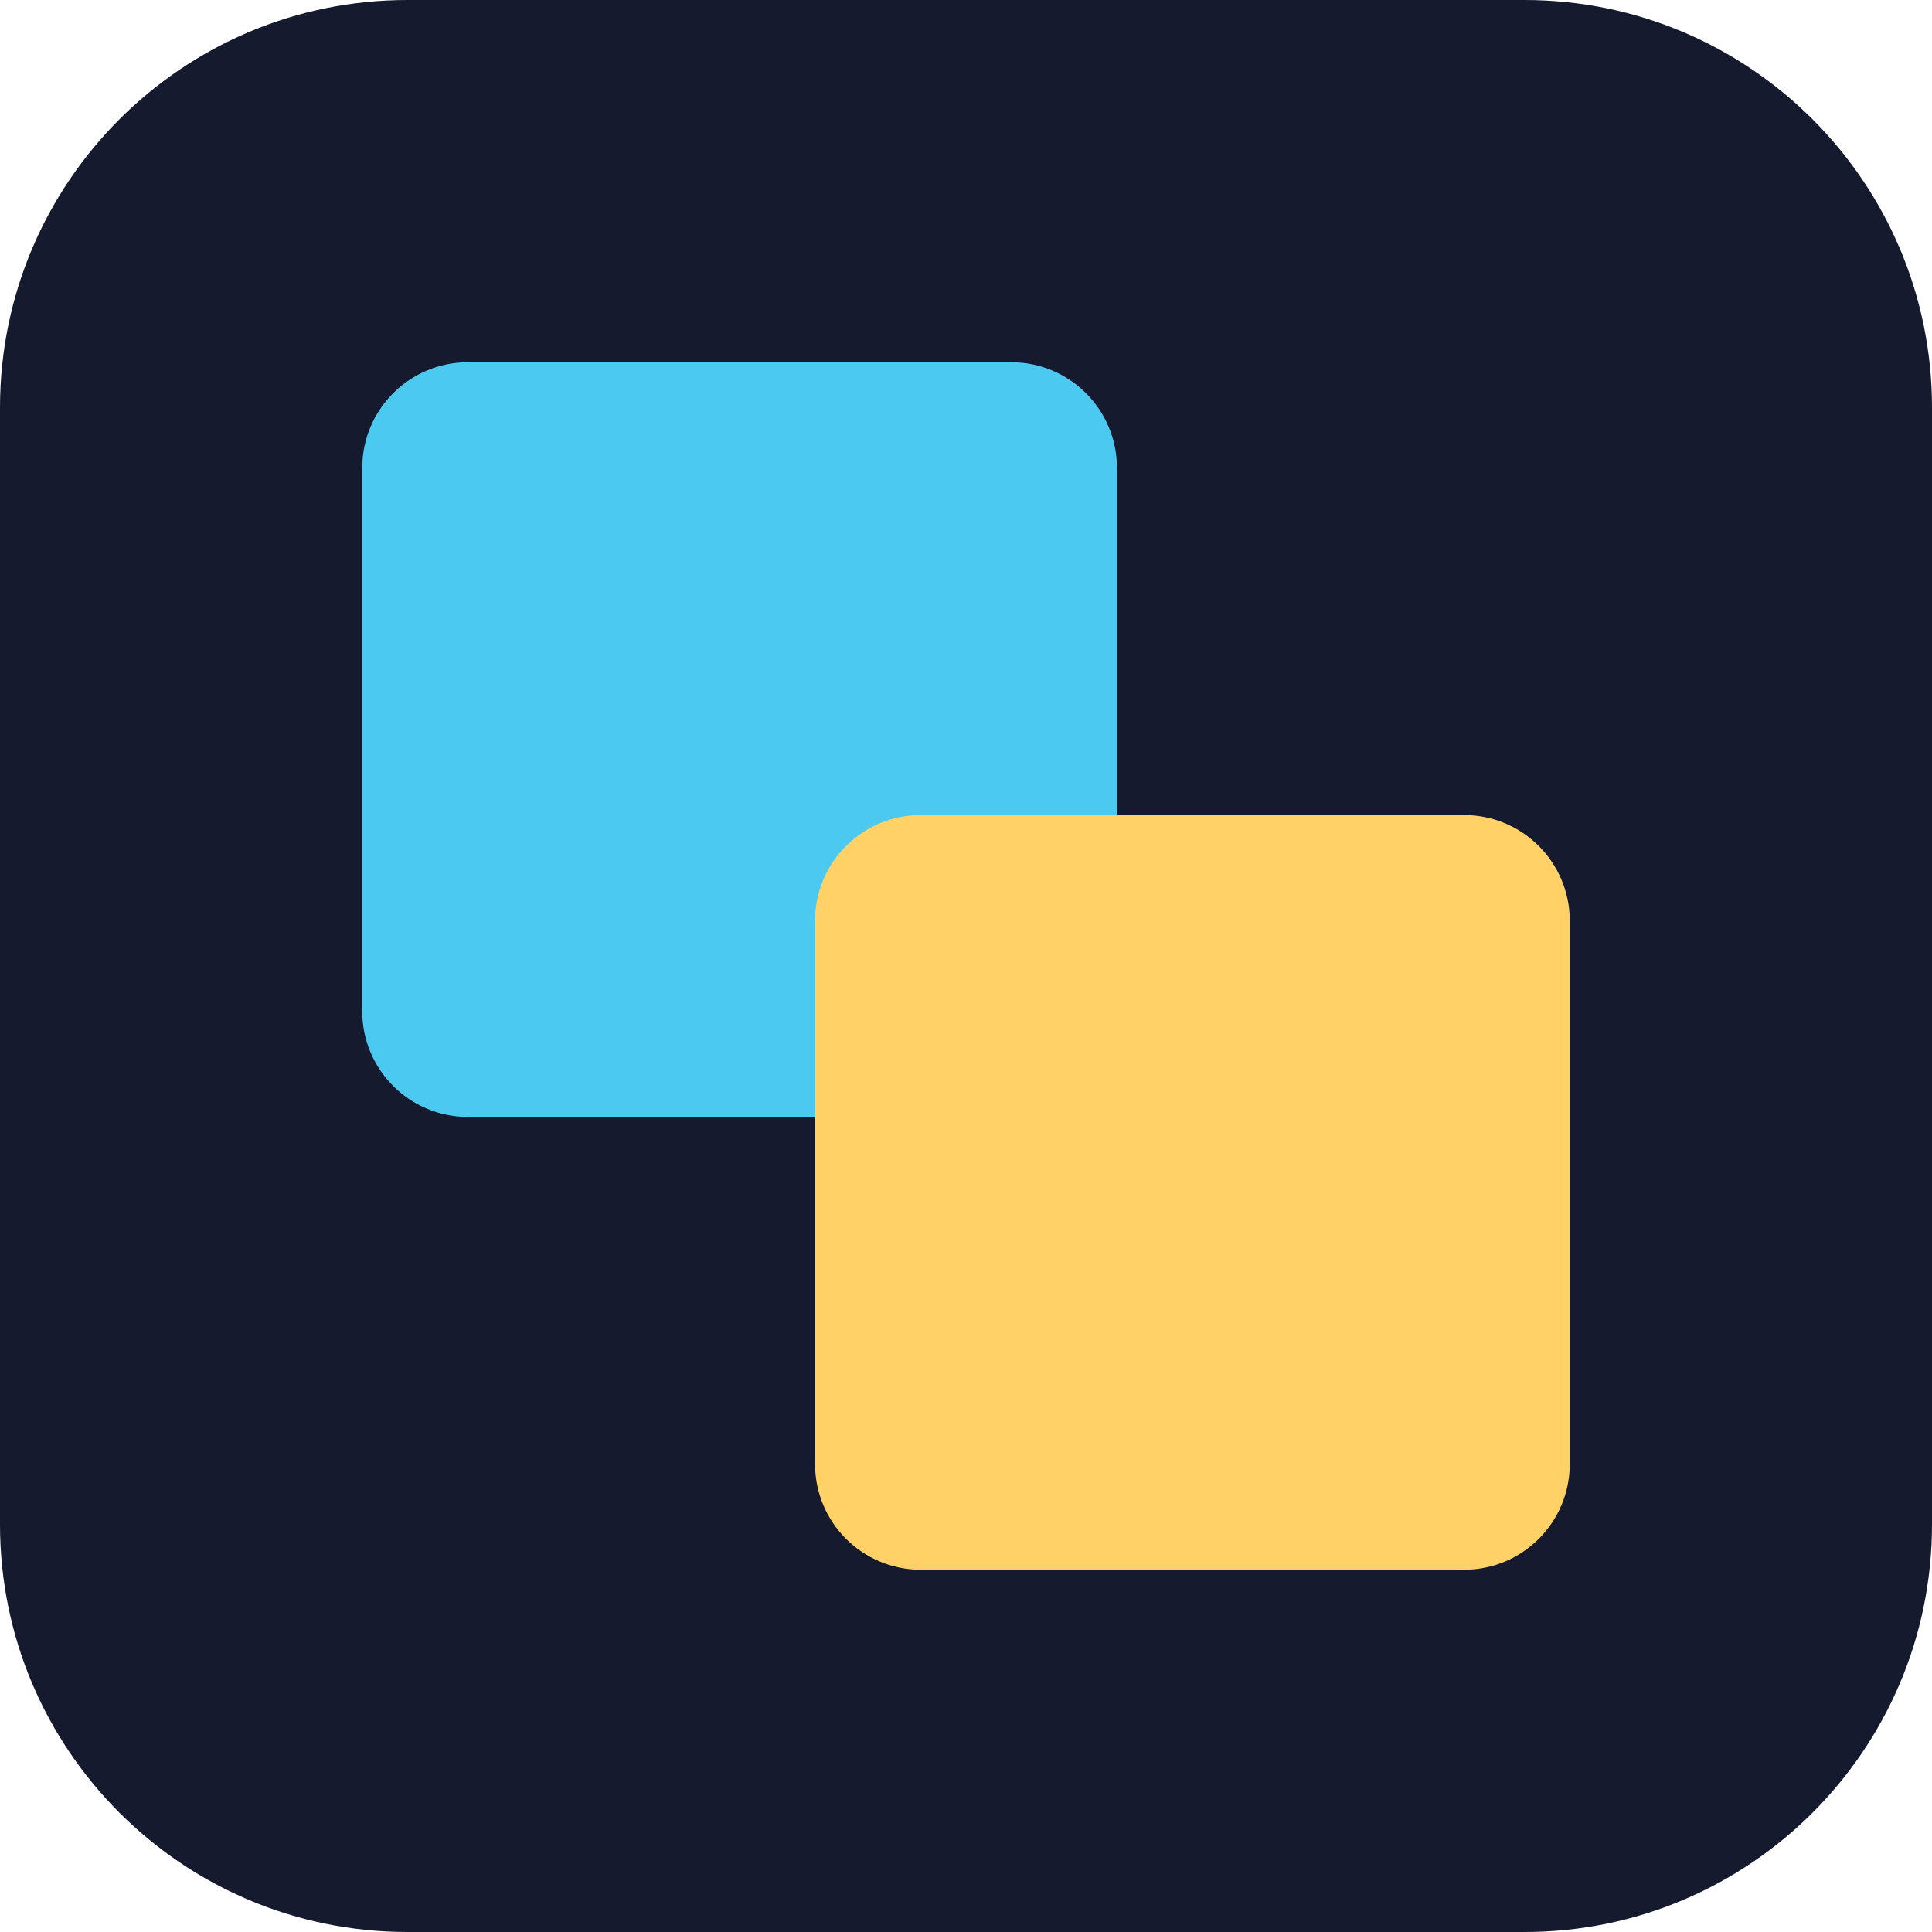
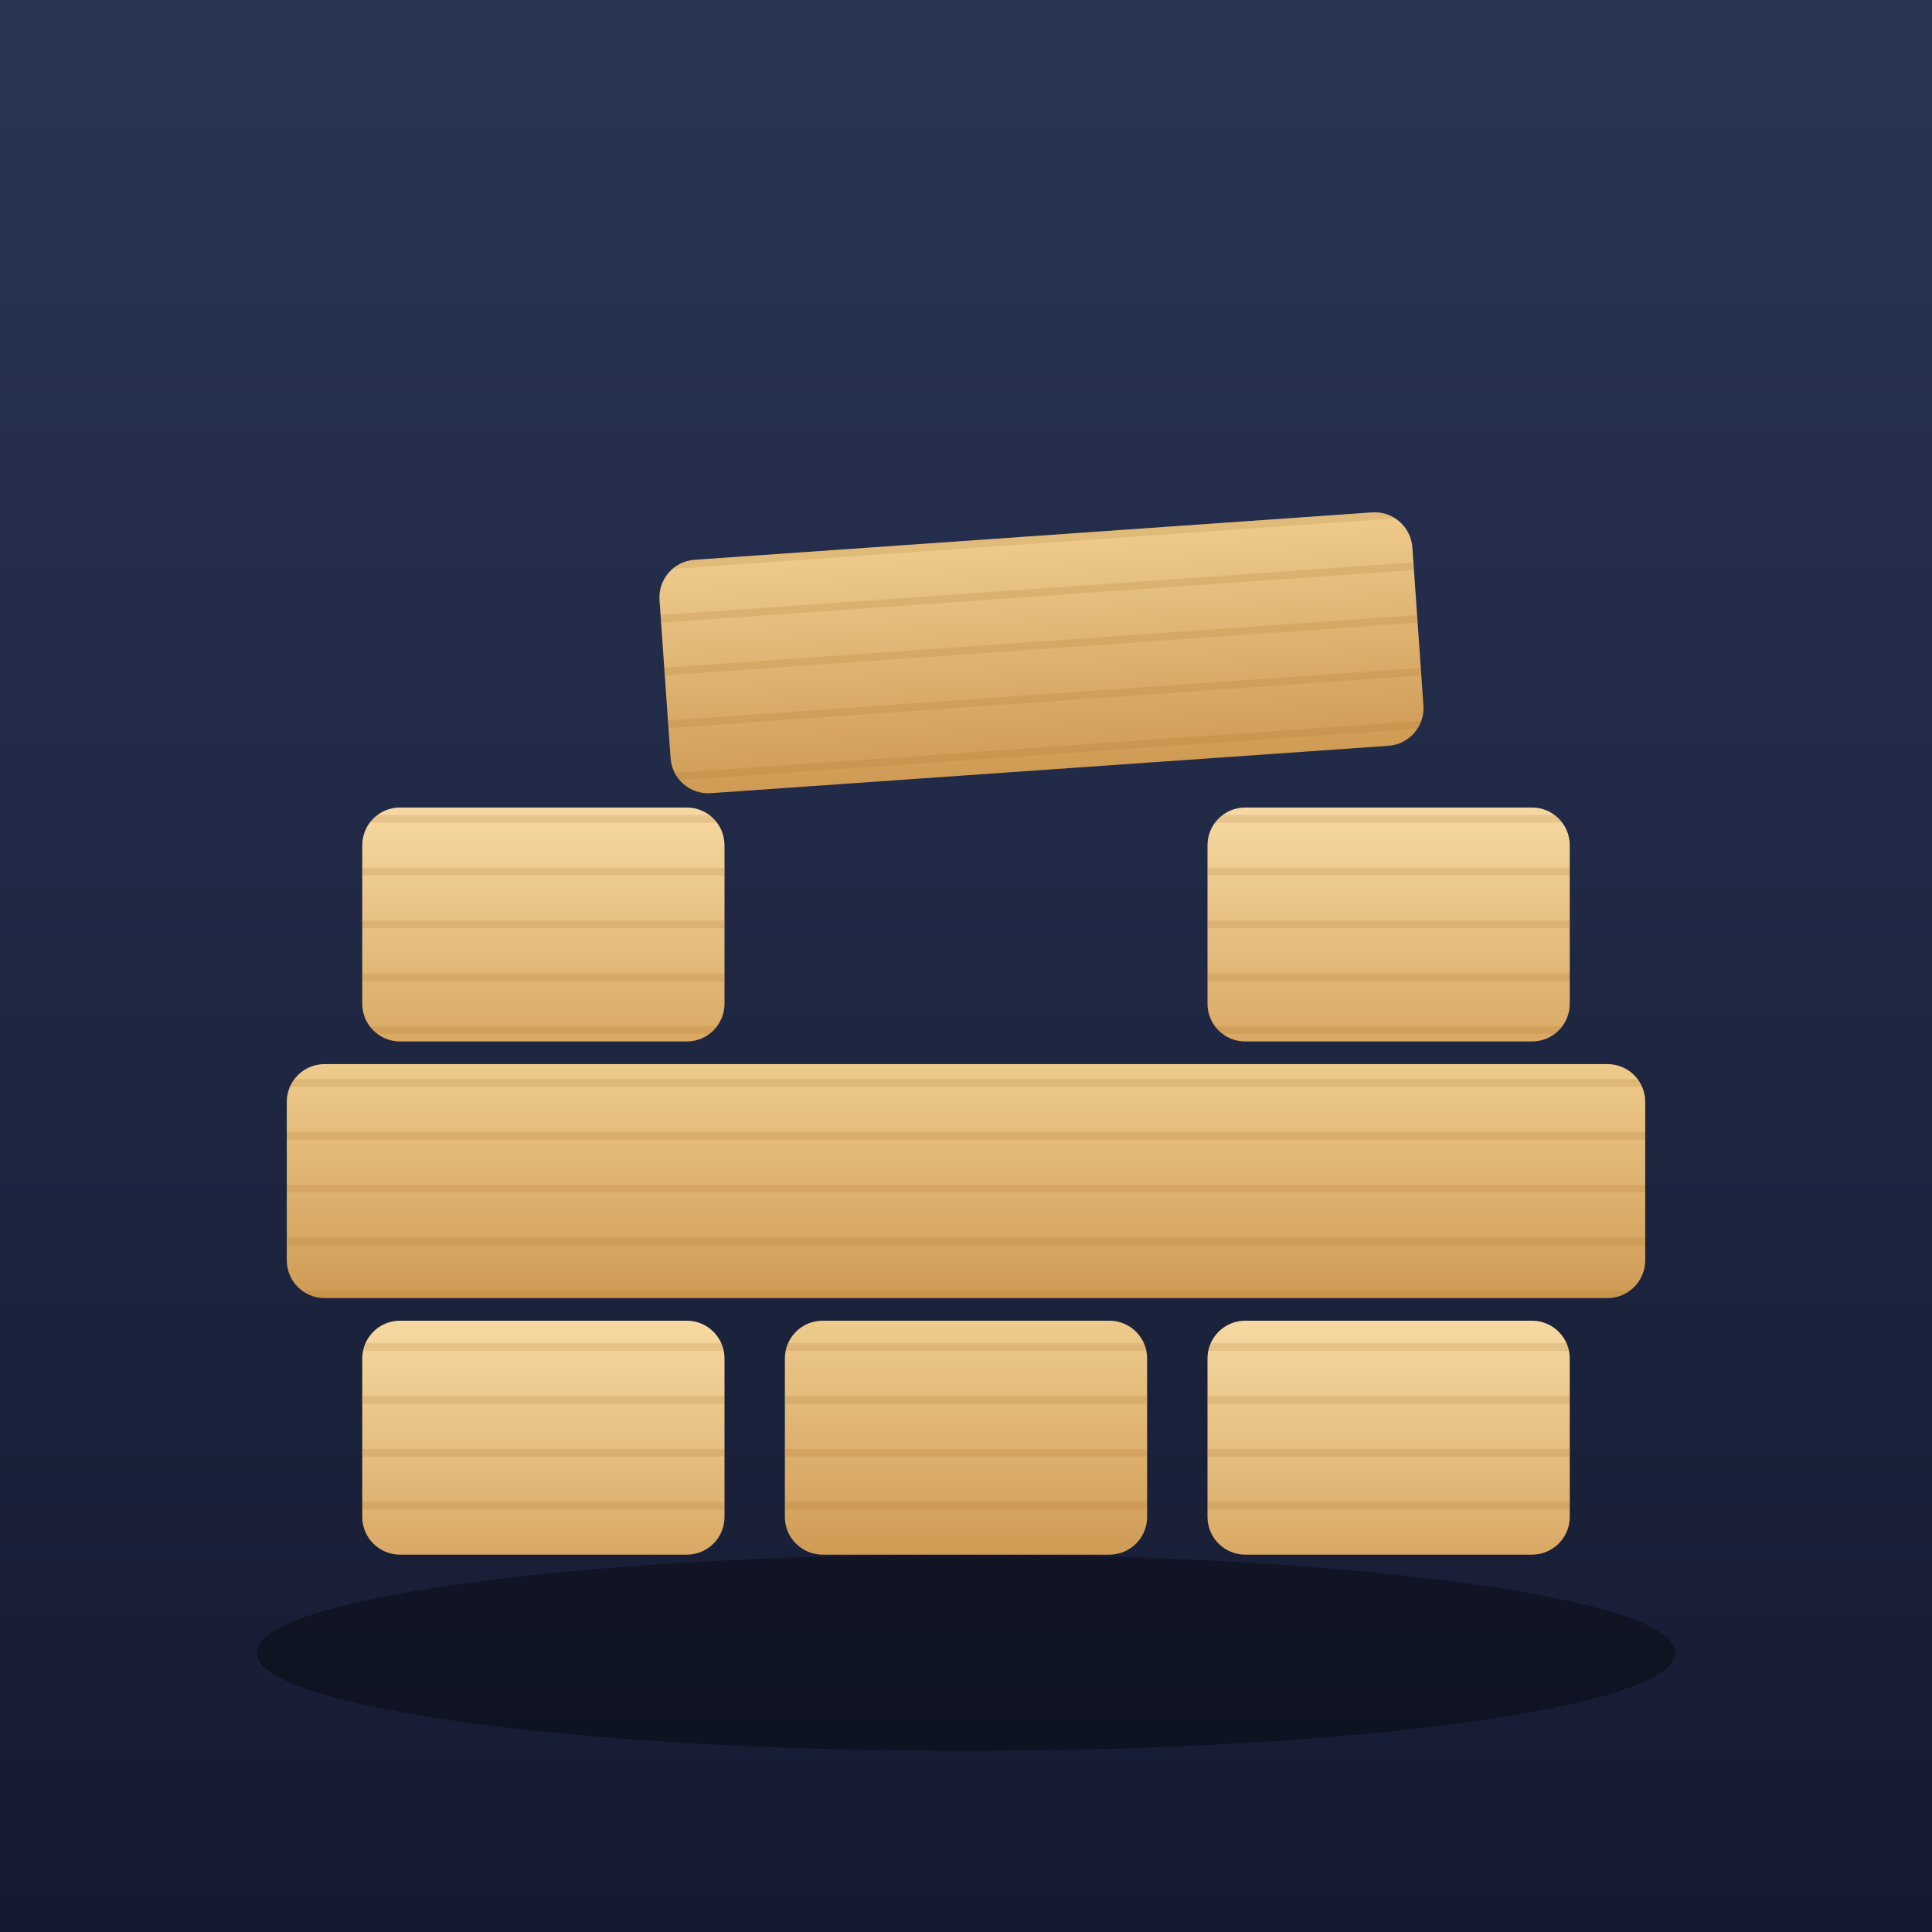
- <svg xmlns="http://www.w3.org/2000/svg" viewBox="0 0 512 512" width="512" height="512" role="img" aria-label="アプリの雛形">
-   <rect width="512" height="512" rx="108" fill="#151a2e" />
-   <rect x="96" y="96" width="200" height="200" rx="28" fill="#4cc9f0" />
-   <rect x="216" y="216" width="200" height="200" rx="28" fill="#ffd166" />
+ <svg xmlns="http://www.w3.org/2000/svg" viewBox="0 0 512 512" width="512" height="512" role="img" aria-label="ぐらぐらタワー">
+   <defs>
+     <linearGradient id="bg" x1="0" y1="0" x2="0" y2="1">
+       <stop offset="0" stop-color="#2a3556" />
+       <stop offset="1" stop-color="#141a30" />
+     </linearGradient>
+     <linearGradient id="w1" x1="0" y1="0" x2="0" y2="1">
+       <stop offset="0" stop-color="#f6d9a2" />
+       <stop offset="1" stop-color="#d9a964" />
+     </linearGradient>
+     <linearGradient id="w2" x1="0" y1="0" x2="0" y2="1">
+       <stop offset="0" stop-color="#eecb8c" />
+       <stop offset="1" stop-color="#cf9b55" />
+     </linearGradient>
+     <pattern id="g" width="14" height="14" patternUnits="userSpaceOnUse">
+       <path d="M0 7h14" stroke="#a86f2b" stroke-opacity=".18" stroke-width="2" />
+     </pattern>
+   </defs>
+   <rect width="512" height="512" fill="url(#bg)" />
+   <ellipse cx="256" cy="438" rx="188" ry="26" fill="#000" opacity=".35" />
+   <g>
+     <rect x="96" y="350" width="96" height="62" rx="10" fill="url(#w1)" />
+     <rect x="96" y="350" width="96" height="62" rx="10" fill="url(#g)" />
+     <rect x="208" y="350" width="96" height="62" rx="10" fill="url(#w2)" />
+     <rect x="208" y="350" width="96" height="62" rx="10" fill="url(#g)" />
+     <rect x="320" y="350" width="96" height="62" rx="10" fill="url(#w1)" />
+     <rect x="320" y="350" width="96" height="62" rx="10" fill="url(#g)" />
+   </g>
+   <g>
+     <rect x="76" y="282" width="360" height="62" rx="10" fill="url(#w2)" />
+     <rect x="76" y="282" width="360" height="62" rx="10" fill="url(#g)" />
+   </g>
+   <g>
+     <rect x="96" y="214" width="96" height="62" rx="10" fill="url(#w1)" />
+     <rect x="96" y="214" width="96" height="62" rx="10" fill="url(#g)" />
+     <rect x="320" y="214" width="96" height="62" rx="10" fill="url(#w1)" />
+     <rect x="320" y="214" width="96" height="62" rx="10" fill="url(#g)" />
+   </g>
+   <g transform="translate(0 -4)">
+     <rect x="176" y="146" width="200" height="62" rx="10" fill="url(#w2)" transform="rotate(-4 276 177)" />
+     <rect x="176" y="146" width="200" height="62" rx="10" fill="url(#g)" transform="rotate(-4 276 177)" />
+   </g>
</svg>
